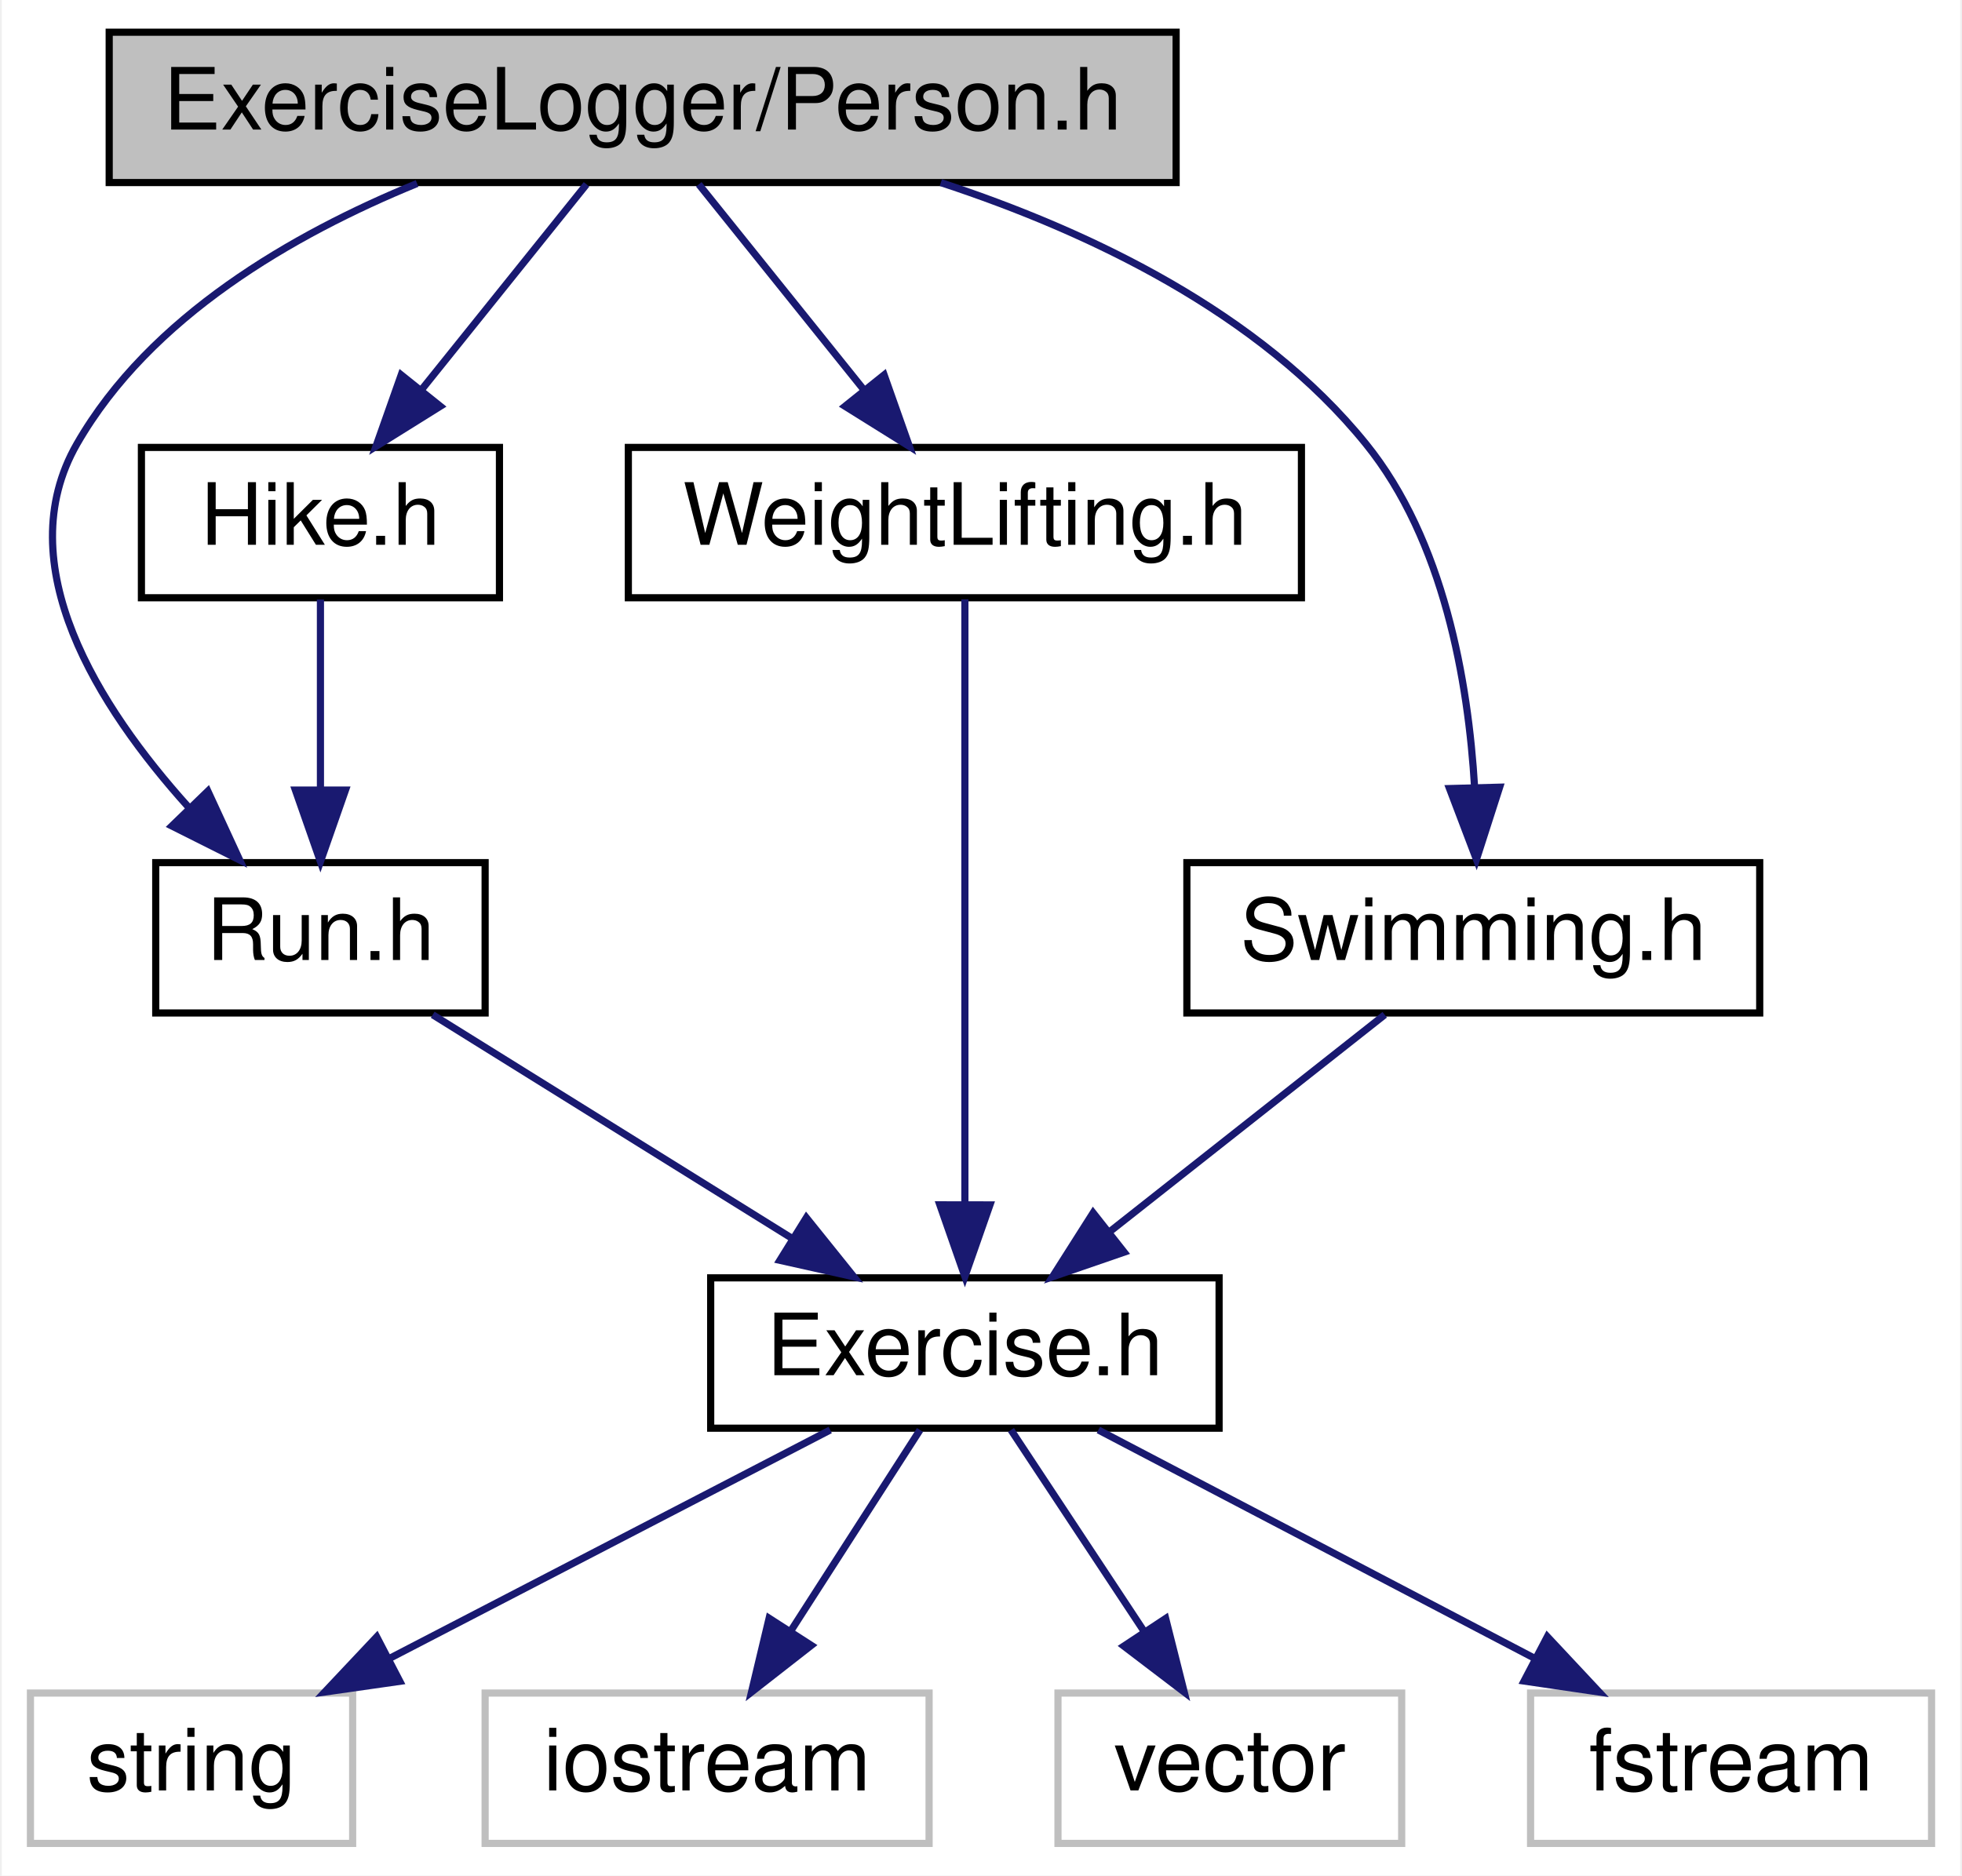
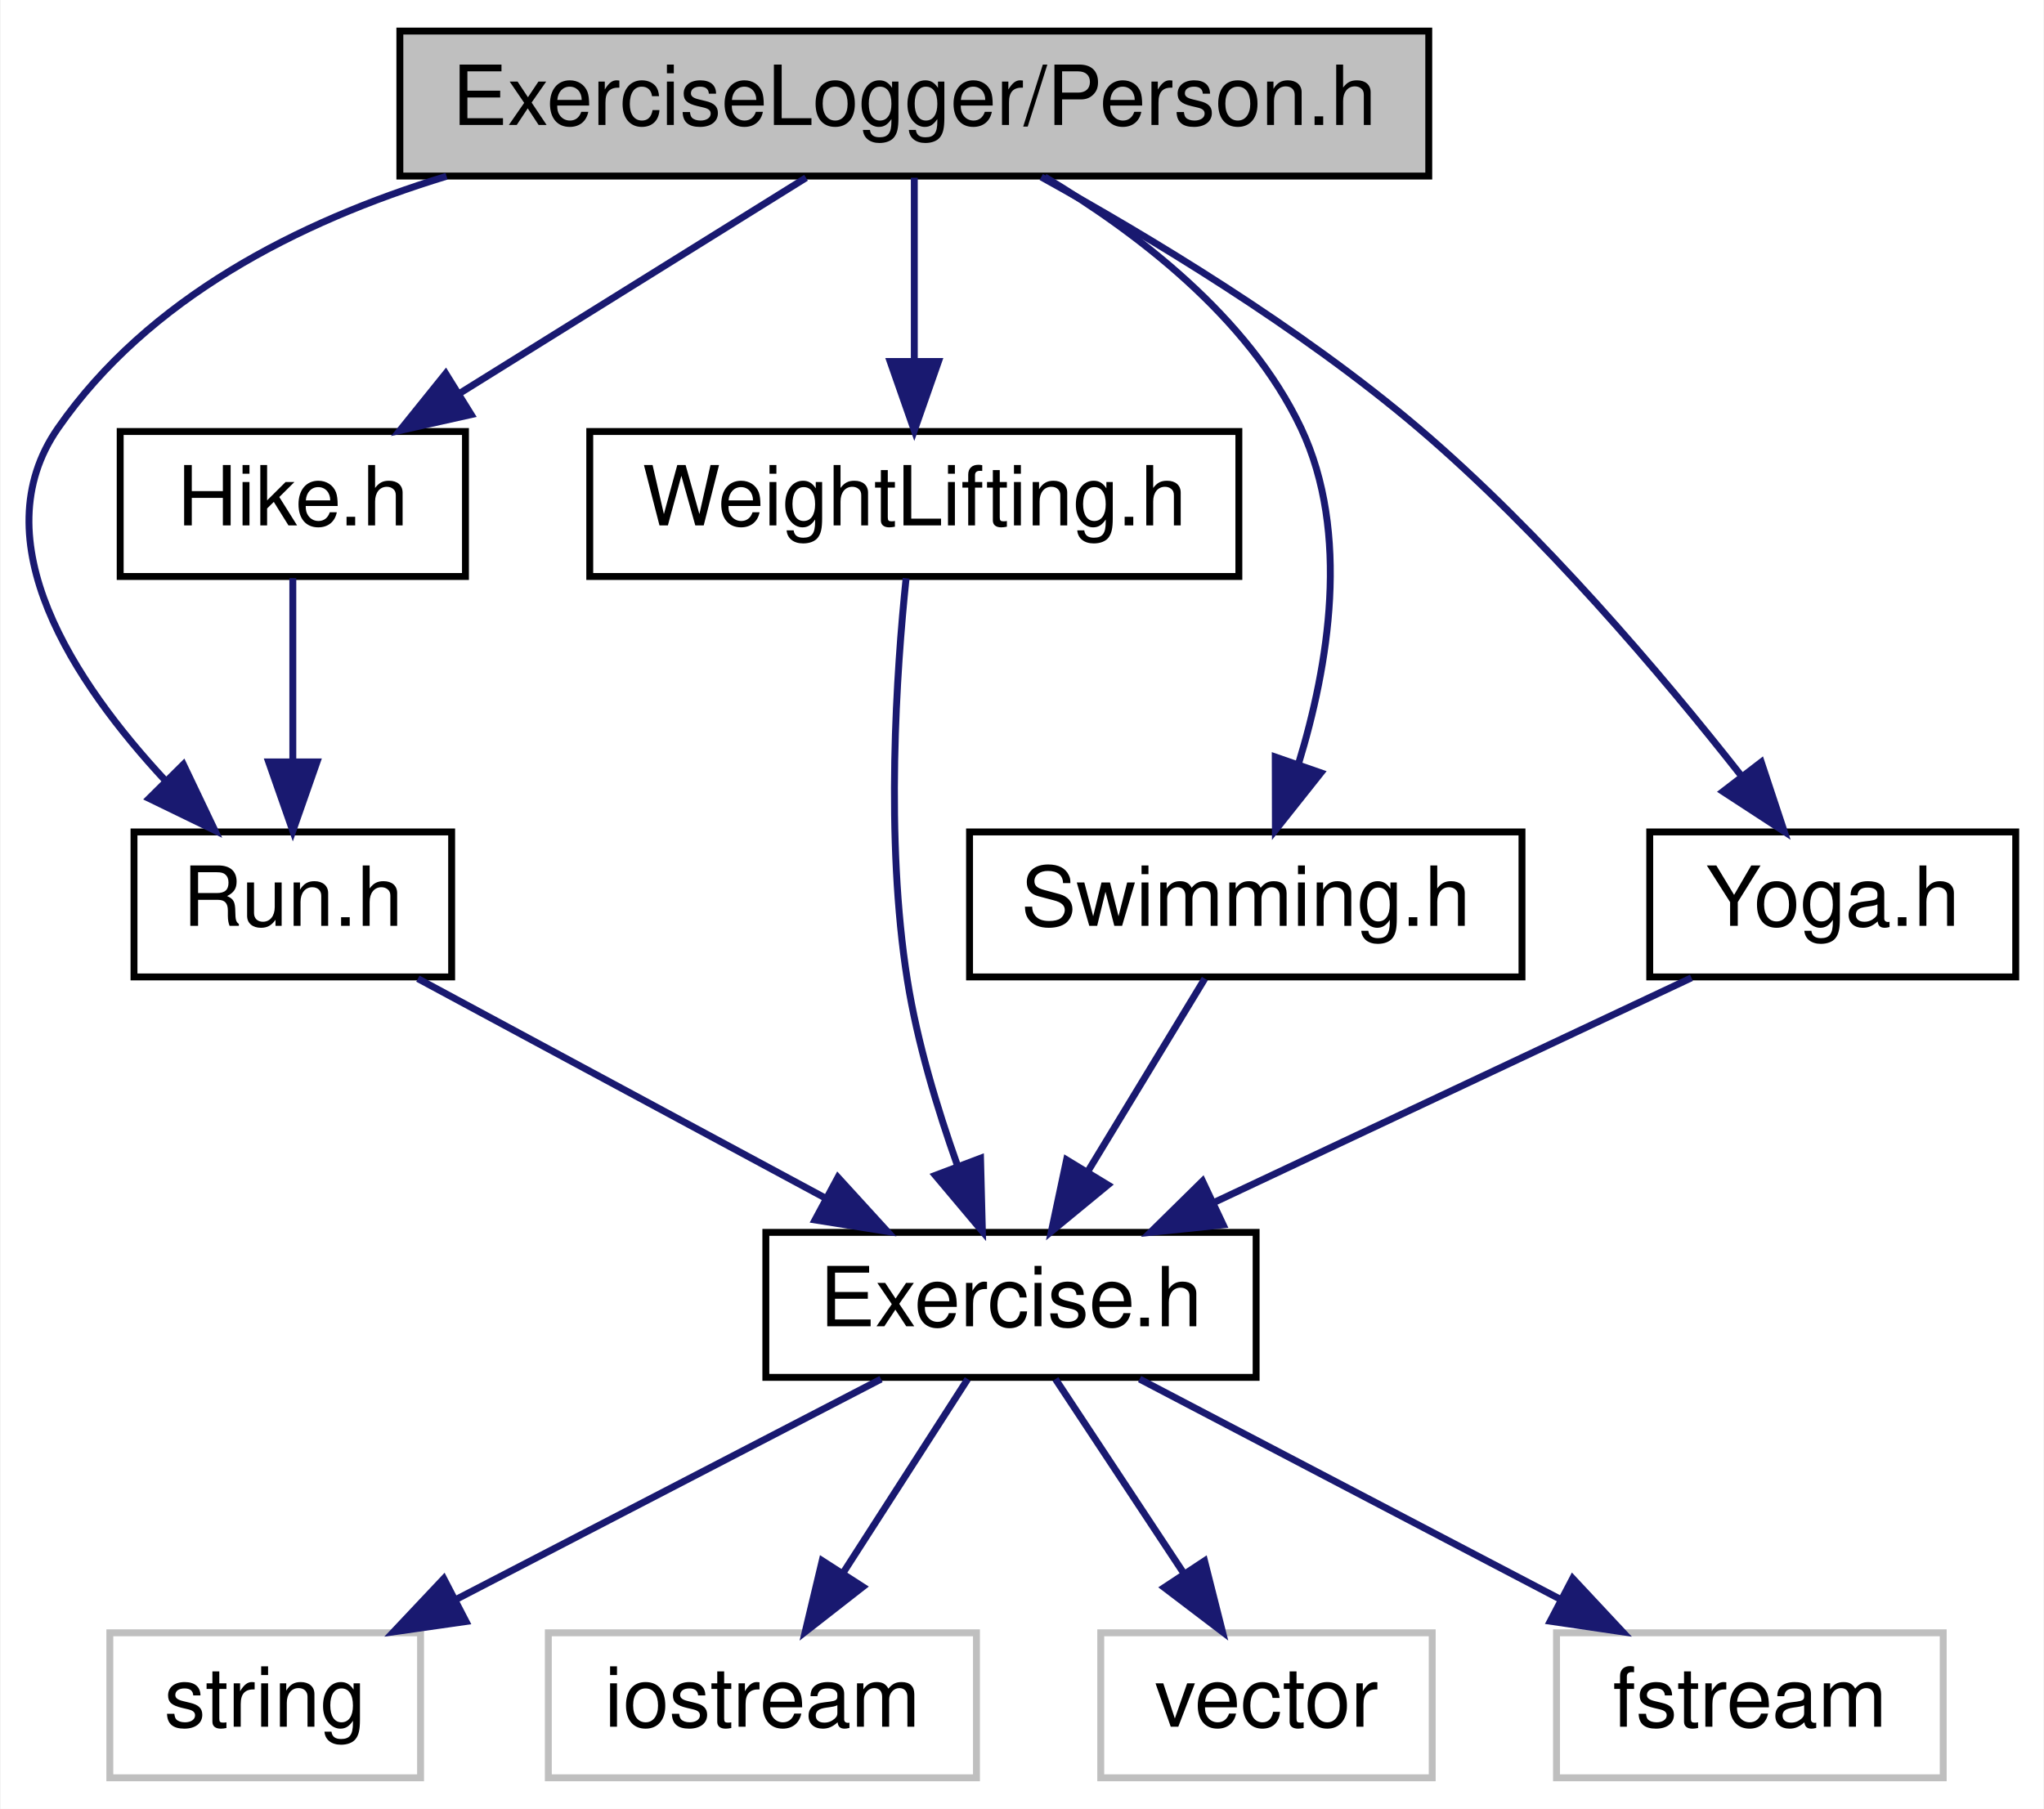
- <svg xmlns="http://www.w3.org/2000/svg" xmlns:xlink="http://www.w3.org/1999/xlink" width="274pt" height="262pt" viewBox="0.00 0.00 273.50 262.00">
+ <svg xmlns="http://www.w3.org/2000/svg" xmlns:xlink="http://www.w3.org/1999/xlink" width="296pt" height="262pt" viewBox="0.00 0.00 295.81 262.00">
  <g id="graph0" class="graph" transform="scale(1 1) rotate(0) translate(4 258)">
-     <polygon fill="white" stroke="transparent" points="-4,4 -4,-258 269.5,-258 269.5,4 -4,4" />
+     <polygon fill="white" stroke="transparent" points="-4,4 -4,-258 291.81,-258 291.81,4 -4,4" />
    <g id="node1" class="node">
      <g id="a_node1">
        <a xlink:title=" ">
-           <polygon fill="#bfbfbf" stroke="black" points="11,-232.5 11,-253.5 160,-253.5 160,-232.5 11,-232.5" />
-           <text text-anchor="middle" x="85.5" y="-239.9" font-family="Helvetica,sans-Serif" font-size="12.00">ExerciseLogger/Person.h</text>
+           <polygon fill="#bfbfbf" stroke="black" points="53.81,-232.5 53.81,-253.5 202.81,-253.5 202.81,-232.5 53.81,-232.5" />
+           <text text-anchor="middle" x="128.31" y="-239.9" font-family="Helvetica,sans-Serif" font-size="12.00">ExerciseLogger/Person.h</text>
        </a>
      </g>
    </g>
    <g id="node2" class="node">
      <g id="a_node2">
        <a xlink:href="_run_8h.html" target="_top" xlink:title=" ">
-           <polygon fill="white" stroke="black" points="17.5,-116.5 17.5,-137.5 63.5,-137.5 63.5,-116.5 17.5,-116.5" />
-           <text text-anchor="middle" x="40.5" y="-123.9" font-family="Helvetica,sans-Serif" font-size="12.00">Run.h</text>
+           <polygon fill="white" stroke="black" points="15.31,-116.5 15.31,-137.5 61.31,-137.5 61.31,-116.5 15.31,-116.5" />
+           <text text-anchor="middle" x="38.31" y="-123.9" font-family="Helvetica,sans-Serif" font-size="12.00">Run.h</text>
        </a>
      </g>
    </g>
    <g id="edge1" class="edge">
-       <path fill="none" stroke="midnightblue" d="M54,-232.37C36.68,-225.29 16.7,-213.75 6.5,-196 -3.18,-179.16 9.5,-159.22 22.03,-145.3" />
-       <polygon fill="midnightblue" stroke="midnightblue" points="24.78,-147.49 29.22,-137.87 19.75,-142.62 24.78,-147.49" />
+       <path fill="none" stroke="midnightblue" d="M60.57,-232.47C38.99,-225.88 17.35,-214.76 4.31,-196 -7.01,-179.73 6.65,-159.14 19.88,-144.91" />
+       <polygon fill="midnightblue" stroke="midnightblue" points="22.46,-147.28 27.02,-137.72 17.49,-142.35 22.46,-147.28" />
    </g>
    <g id="node8" class="node">
      <g id="a_node8">
        <a xlink:href="_weight_lifting_8h.html" target="_top" xlink:title=" ">
-           <polygon fill="white" stroke="black" points="83.5,-174.5 83.5,-195.5 177.5,-195.5 177.5,-174.5 83.5,-174.5" />
-           <text text-anchor="middle" x="130.5" y="-181.9" font-family="Helvetica,sans-Serif" font-size="12.00">WeightLifting.h</text>
+           <polygon fill="white" stroke="black" points="81.31,-174.5 81.31,-195.5 175.31,-195.5 175.31,-174.5 81.31,-174.5" />
+           <text text-anchor="middle" x="128.31" y="-181.9" font-family="Helvetica,sans-Serif" font-size="12.00">WeightLifting.h</text>
        </a>
      </g>
    </g>
    <g id="edge7" class="edge">
-       <path fill="none" stroke="midnightblue" d="M93.34,-232.25C99.66,-224.38 108.72,-213.1 116.31,-203.65" />
-       <polygon fill="midnightblue" stroke="midnightblue" points="119.22,-205.63 122.75,-195.64 113.76,-201.25 119.22,-205.63" />
+       <path fill="none" stroke="midnightblue" d="M128.31,-232.25C128.31,-224.94 128.31,-214.69 128.31,-205.7" />
+       <polygon fill="midnightblue" stroke="midnightblue" points="131.81,-205.64 128.31,-195.64 124.81,-205.64 131.81,-205.64" />
    </g>
    <g id="node9" class="node">
      <g id="a_node9">
        <a xlink:href="_swimming_8h.html" target="_top" xlink:title=" ">
-           <polygon fill="white" stroke="black" points="161.5,-116.5 161.5,-137.5 241.5,-137.5 241.5,-116.5 161.5,-116.5" />
-           <text text-anchor="middle" x="201.5" y="-123.9" font-family="Helvetica,sans-Serif" font-size="12.00">Swimming.h</text>
+           <polygon fill="white" stroke="black" points="136.31,-116.5 136.31,-137.5 216.31,-137.5 216.31,-116.5 136.31,-116.5" />
+           <text text-anchor="middle" x="176.31" y="-123.9" font-family="Helvetica,sans-Serif" font-size="12.00">Swimming.h</text>
        </a>
      </g>
    </g>
    <g id="edge9" class="edge">
-       <path fill="none" stroke="midnightblue" d="M127.14,-232.49C147.89,-225.67 171.65,-214.35 186.5,-196 197.41,-182.52 200.8,-162.8 201.68,-148.06" />
-       <polygon fill="midnightblue" stroke="midnightblue" points="205.18,-148.04 201.94,-137.95 198.18,-147.85 205.18,-148.04" />
+       <path fill="none" stroke="midnightblue" d="M147.19,-232.37C160.28,-224.54 176.67,-212.15 184.31,-196 191.51,-180.76 188.28,-161.53 183.96,-147.41" />
+       <polygon fill="midnightblue" stroke="midnightblue" points="187.19,-146.06 180.6,-137.76 180.58,-148.36 187.19,-146.06" />
    </g>
    <g id="node10" class="node">
      <g id="a_node10">
        <a xlink:href="_hike_8h.html" target="_top" xlink:title=" ">
-           <polygon fill="white" stroke="black" points="15.5,-174.5 15.5,-195.5 65.5,-195.5 65.5,-174.5 15.5,-174.5" />
-           <text text-anchor="middle" x="40.5" y="-181.9" font-family="Helvetica,sans-Serif" font-size="12.00">Hike.h</text>
+           <polygon fill="white" stroke="black" points="13.31,-174.5 13.31,-195.5 63.31,-195.5 63.31,-174.5 13.31,-174.5" />
+           <text text-anchor="middle" x="38.31" y="-181.9" font-family="Helvetica,sans-Serif" font-size="12.00">Hike.h</text>
        </a>
      </g>
    </g>
    <g id="edge11" class="edge">
-       <path fill="none" stroke="midnightblue" d="M77.66,-232.25C71.34,-224.38 62.28,-213.1 54.69,-203.65" />
-       <polygon fill="midnightblue" stroke="midnightblue" points="57.24,-201.25 48.25,-195.64 51.78,-205.63 57.24,-201.25" />
+       <path fill="none" stroke="midnightblue" d="M112.63,-232.25C98.82,-223.65 78.49,-211 62.58,-201.1" />
+       <polygon fill="midnightblue" stroke="midnightblue" points="64.14,-197.95 53.8,-195.64 60.45,-203.9 64.14,-197.95" />
+     </g>
+     <g id="node11" class="node">
+       <g id="a_node11">
+         <a xlink:href="_yoga_8h.html" target="_top" xlink:title=" ">
+           <polygon fill="white" stroke="black" points="234.81,-116.5 234.81,-137.5 287.81,-137.5 287.81,-116.5 234.81,-116.5" />
+           <text text-anchor="middle" x="261.31" y="-123.9" font-family="Helvetica,sans-Serif" font-size="12.00">Yoga.h</text>
+         </a>
+       </g>
+     </g>
+     <g id="edge13" class="edge">
+       <path fill="none" stroke="midnightblue" d="M146.69,-232.36C162.07,-223.85 184.19,-210.56 201.31,-196 219.18,-180.79 236.58,-160.24 248,-145.72" />
+       <polygon fill="midnightblue" stroke="midnightblue" points="250.96,-147.62 254.29,-137.56 245.41,-143.35 250.96,-147.62" />
    </g>
    <g id="node3" class="node">
      <g id="a_node3">
        <a xlink:href="_exercise_8h.html" target="_top" xlink:title=" ">
-           <polygon fill="white" stroke="black" points="95,-58.5 95,-79.5 166,-79.5 166,-58.5 95,-58.5" />
-           <text text-anchor="middle" x="130.5" y="-65.9" font-family="Helvetica,sans-Serif" font-size="12.00">Exercise.h</text>
+           <polygon fill="white" stroke="black" points="106.81,-58.5 106.81,-79.5 177.81,-79.5 177.81,-58.5 106.81,-58.5" />
+           <text text-anchor="middle" x="142.31" y="-65.9" font-family="Helvetica,sans-Serif" font-size="12.00">Exercise.h</text>
        </a>
      </g>
    </g>
    <g id="edge2" class="edge">
-       <path fill="none" stroke="midnightblue" d="M56.18,-116.25C69.99,-107.65 90.32,-95 106.23,-85.1" />
-       <polygon fill="midnightblue" stroke="midnightblue" points="108.36,-87.9 115,-79.64 104.66,-81.95 108.36,-87.9" />
+       <path fill="none" stroke="midnightblue" d="M56.42,-116.25C72.75,-107.45 96.98,-94.41 115.54,-84.41" />
+       <polygon fill="midnightblue" stroke="midnightblue" points="117.25,-87.47 124.4,-79.64 113.93,-81.3 117.25,-87.47" />
    </g>
    <g id="node4" class="node">
      <g id="a_node4">
        <a xlink:title=" ">
-           <polygon fill="white" stroke="#bfbfbf" points="0,-0.5 0,-21.5 45,-21.5 45,-0.5 0,-0.5" />
-           <text text-anchor="middle" x="22.5" y="-7.9" font-family="Helvetica,sans-Serif" font-size="12.00">string</text>
+           <polygon fill="white" stroke="#bfbfbf" points="11.81,-0.5 11.81,-21.5 56.81,-21.5 56.81,-0.5 11.81,-0.5" />
+           <text text-anchor="middle" x="34.31" y="-7.9" font-family="Helvetica,sans-Serif" font-size="12.00">string</text>
        </a>
      </g>
    </g>
    <g id="edge3" class="edge">
-       <path fill="none" stroke="midnightblue" d="M111.69,-58.25C94.65,-49.41 69.34,-36.29 50.03,-26.28" />
-       <polygon fill="midnightblue" stroke="midnightblue" points="51.59,-23.14 41.1,-21.64 48.36,-29.35 51.59,-23.14" />
+       <path fill="none" stroke="midnightblue" d="M123.49,-58.25C106.46,-49.41 81.15,-36.29 61.84,-26.28" />
+       <polygon fill="midnightblue" stroke="midnightblue" points="63.39,-23.14 52.9,-21.64 60.17,-29.35 63.39,-23.14" />
    </g>
    <g id="node5" class="node">
      <g id="a_node5">
        <a xlink:title=" ">
-           <polygon fill="white" stroke="#bfbfbf" points="63.5,-0.5 63.5,-21.5 125.5,-21.5 125.5,-0.5 63.5,-0.5" />
-           <text text-anchor="middle" x="94.5" y="-7.9" font-family="Helvetica,sans-Serif" font-size="12.00">iostream</text>
+           <polygon fill="white" stroke="#bfbfbf" points="75.31,-0.5 75.31,-21.5 137.31,-21.5 137.31,-0.5 75.31,-0.5" />
+           <text text-anchor="middle" x="106.31" y="-7.9" font-family="Helvetica,sans-Serif" font-size="12.00">iostream</text>
        </a>
      </g>
    </g>
    <g id="edge4" class="edge">
-       <path fill="none" stroke="midnightblue" d="M124.23,-58.25C119.27,-50.54 112.22,-39.56 106.22,-30.23" />
-       <polygon fill="midnightblue" stroke="midnightblue" points="109.05,-28.16 100.7,-21.64 103.16,-31.95 109.05,-28.16" />
+       <path fill="none" stroke="midnightblue" d="M136.04,-58.25C131.08,-50.54 124.02,-39.56 118.03,-30.23" />
+       <polygon fill="midnightblue" stroke="midnightblue" points="120.86,-28.16 112.51,-21.64 114.97,-31.95 120.86,-28.16" />
    </g>
    <g id="node6" class="node">
      <g id="a_node6">
        <a xlink:title=" ">
-           <polygon fill="white" stroke="#bfbfbf" points="143.5,-0.5 143.5,-21.5 191.5,-21.5 191.5,-0.5 143.5,-0.5" />
-           <text text-anchor="middle" x="167.5" y="-7.9" font-family="Helvetica,sans-Serif" font-size="12.00">vector</text>
+           <polygon fill="white" stroke="#bfbfbf" points="155.31,-0.5 155.31,-21.5 203.31,-21.5 203.31,-0.5 155.31,-0.5" />
+           <text text-anchor="middle" x="179.31" y="-7.9" font-family="Helvetica,sans-Serif" font-size="12.00">vector</text>
        </a>
      </g>
    </g>
    <g id="edge5" class="edge">
-       <path fill="none" stroke="midnightblue" d="M136.94,-58.25C142.04,-50.54 149.29,-39.56 155.45,-30.23" />
-       <polygon fill="midnightblue" stroke="midnightblue" points="158.54,-31.92 161.13,-21.64 152.7,-28.06 158.54,-31.92" />
+       <path fill="none" stroke="midnightblue" d="M148.75,-58.25C153.84,-50.54 161.1,-39.56 167.26,-30.23" />
+       <polygon fill="midnightblue" stroke="midnightblue" points="170.34,-31.92 172.94,-21.64 164.5,-28.06 170.34,-31.92" />
    </g>
    <g id="node7" class="node">
      <g id="a_node7">
        <a xlink:title=" ">
-           <polygon fill="white" stroke="#bfbfbf" points="209.5,-0.5 209.5,-21.5 265.5,-21.5 265.5,-0.5 209.5,-0.5" />
-           <text text-anchor="middle" x="237.5" y="-7.9" font-family="Helvetica,sans-Serif" font-size="12.00">fstream</text>
+           <polygon fill="white" stroke="#bfbfbf" points="221.31,-0.5 221.31,-21.5 277.31,-21.5 277.31,-0.5 221.31,-0.5" />
+           <text text-anchor="middle" x="249.31" y="-7.9" font-family="Helvetica,sans-Serif" font-size="12.00">fstream</text>
        </a>
      </g>
    </g>
    <g id="edge6" class="edge">
-       <path fill="none" stroke="midnightblue" d="M149.14,-58.25C165.94,-49.45 190.86,-36.41 209.96,-26.41" />
-       <polygon fill="midnightblue" stroke="midnightblue" points="211.84,-29.38 219.08,-21.64 208.59,-23.18 211.84,-29.38" />
+       <path fill="none" stroke="midnightblue" d="M160.94,-58.25C177.75,-49.45 202.67,-36.41 221.77,-26.41" />
+       <polygon fill="midnightblue" stroke="midnightblue" points="223.65,-29.38 230.88,-21.64 220.4,-23.18 223.65,-29.38" />
    </g>
    <g id="edge8" class="edge">
-       <path fill="none" stroke="midnightblue" d="M130.5,-174.28C130.5,-155.6 130.5,-114.37 130.5,-89.72" />
-       <polygon fill="midnightblue" stroke="midnightblue" points="134,-89.69 130.5,-79.69 127,-89.7 134,-89.69" />
+       <path fill="none" stroke="midnightblue" d="M127.12,-174.24C125.74,-160.97 124.05,-136.52 127.31,-116 128.74,-107 131.65,-97.37 134.53,-89.26" />
+       <polygon fill="midnightblue" stroke="midnightblue" points="137.9,-90.24 138.17,-79.65 131.35,-87.76 137.9,-90.24" />
    </g>
    <g id="edge10" class="edge">
-       <path fill="none" stroke="midnightblue" d="M189.13,-116.25C178.54,-107.89 163.09,-95.71 150.71,-85.94" />
-       <polygon fill="midnightblue" stroke="midnightblue" points="152.74,-83.09 142.73,-79.64 148.41,-88.58 152.74,-83.09" />
+       <path fill="none" stroke="midnightblue" d="M170.38,-116.25C165.7,-108.54 159.04,-97.56 153.38,-88.23" />
+       <polygon fill="midnightblue" stroke="midnightblue" points="156.34,-86.37 148.16,-79.64 150.36,-90.01 156.34,-86.37" />
    </g>
    <g id="edge12" class="edge">
-       <path fill="none" stroke="midnightblue" d="M40.5,-174.25C40.5,-166.94 40.5,-156.69 40.5,-147.7" />
-       <polygon fill="midnightblue" stroke="midnightblue" points="44,-147.64 40.5,-137.64 37,-147.64 44,-147.64" />
+       <path fill="none" stroke="midnightblue" d="M38.31,-174.25C38.31,-166.94 38.31,-156.69 38.31,-147.7" />
+       <polygon fill="midnightblue" stroke="midnightblue" points="41.81,-147.64 38.31,-137.64 34.81,-147.64 41.81,-147.64" />
+     </g>
+     <g id="edge14" class="edge">
+       <path fill="none" stroke="midnightblue" d="M240.85,-116.37C221.83,-107.42 193.29,-93.99 171.81,-83.88" />
+       <polygon fill="midnightblue" stroke="midnightblue" points="173.04,-80.59 162.5,-79.5 170.05,-86.93 173.04,-80.59" />
    </g>
  </g>
</svg>
